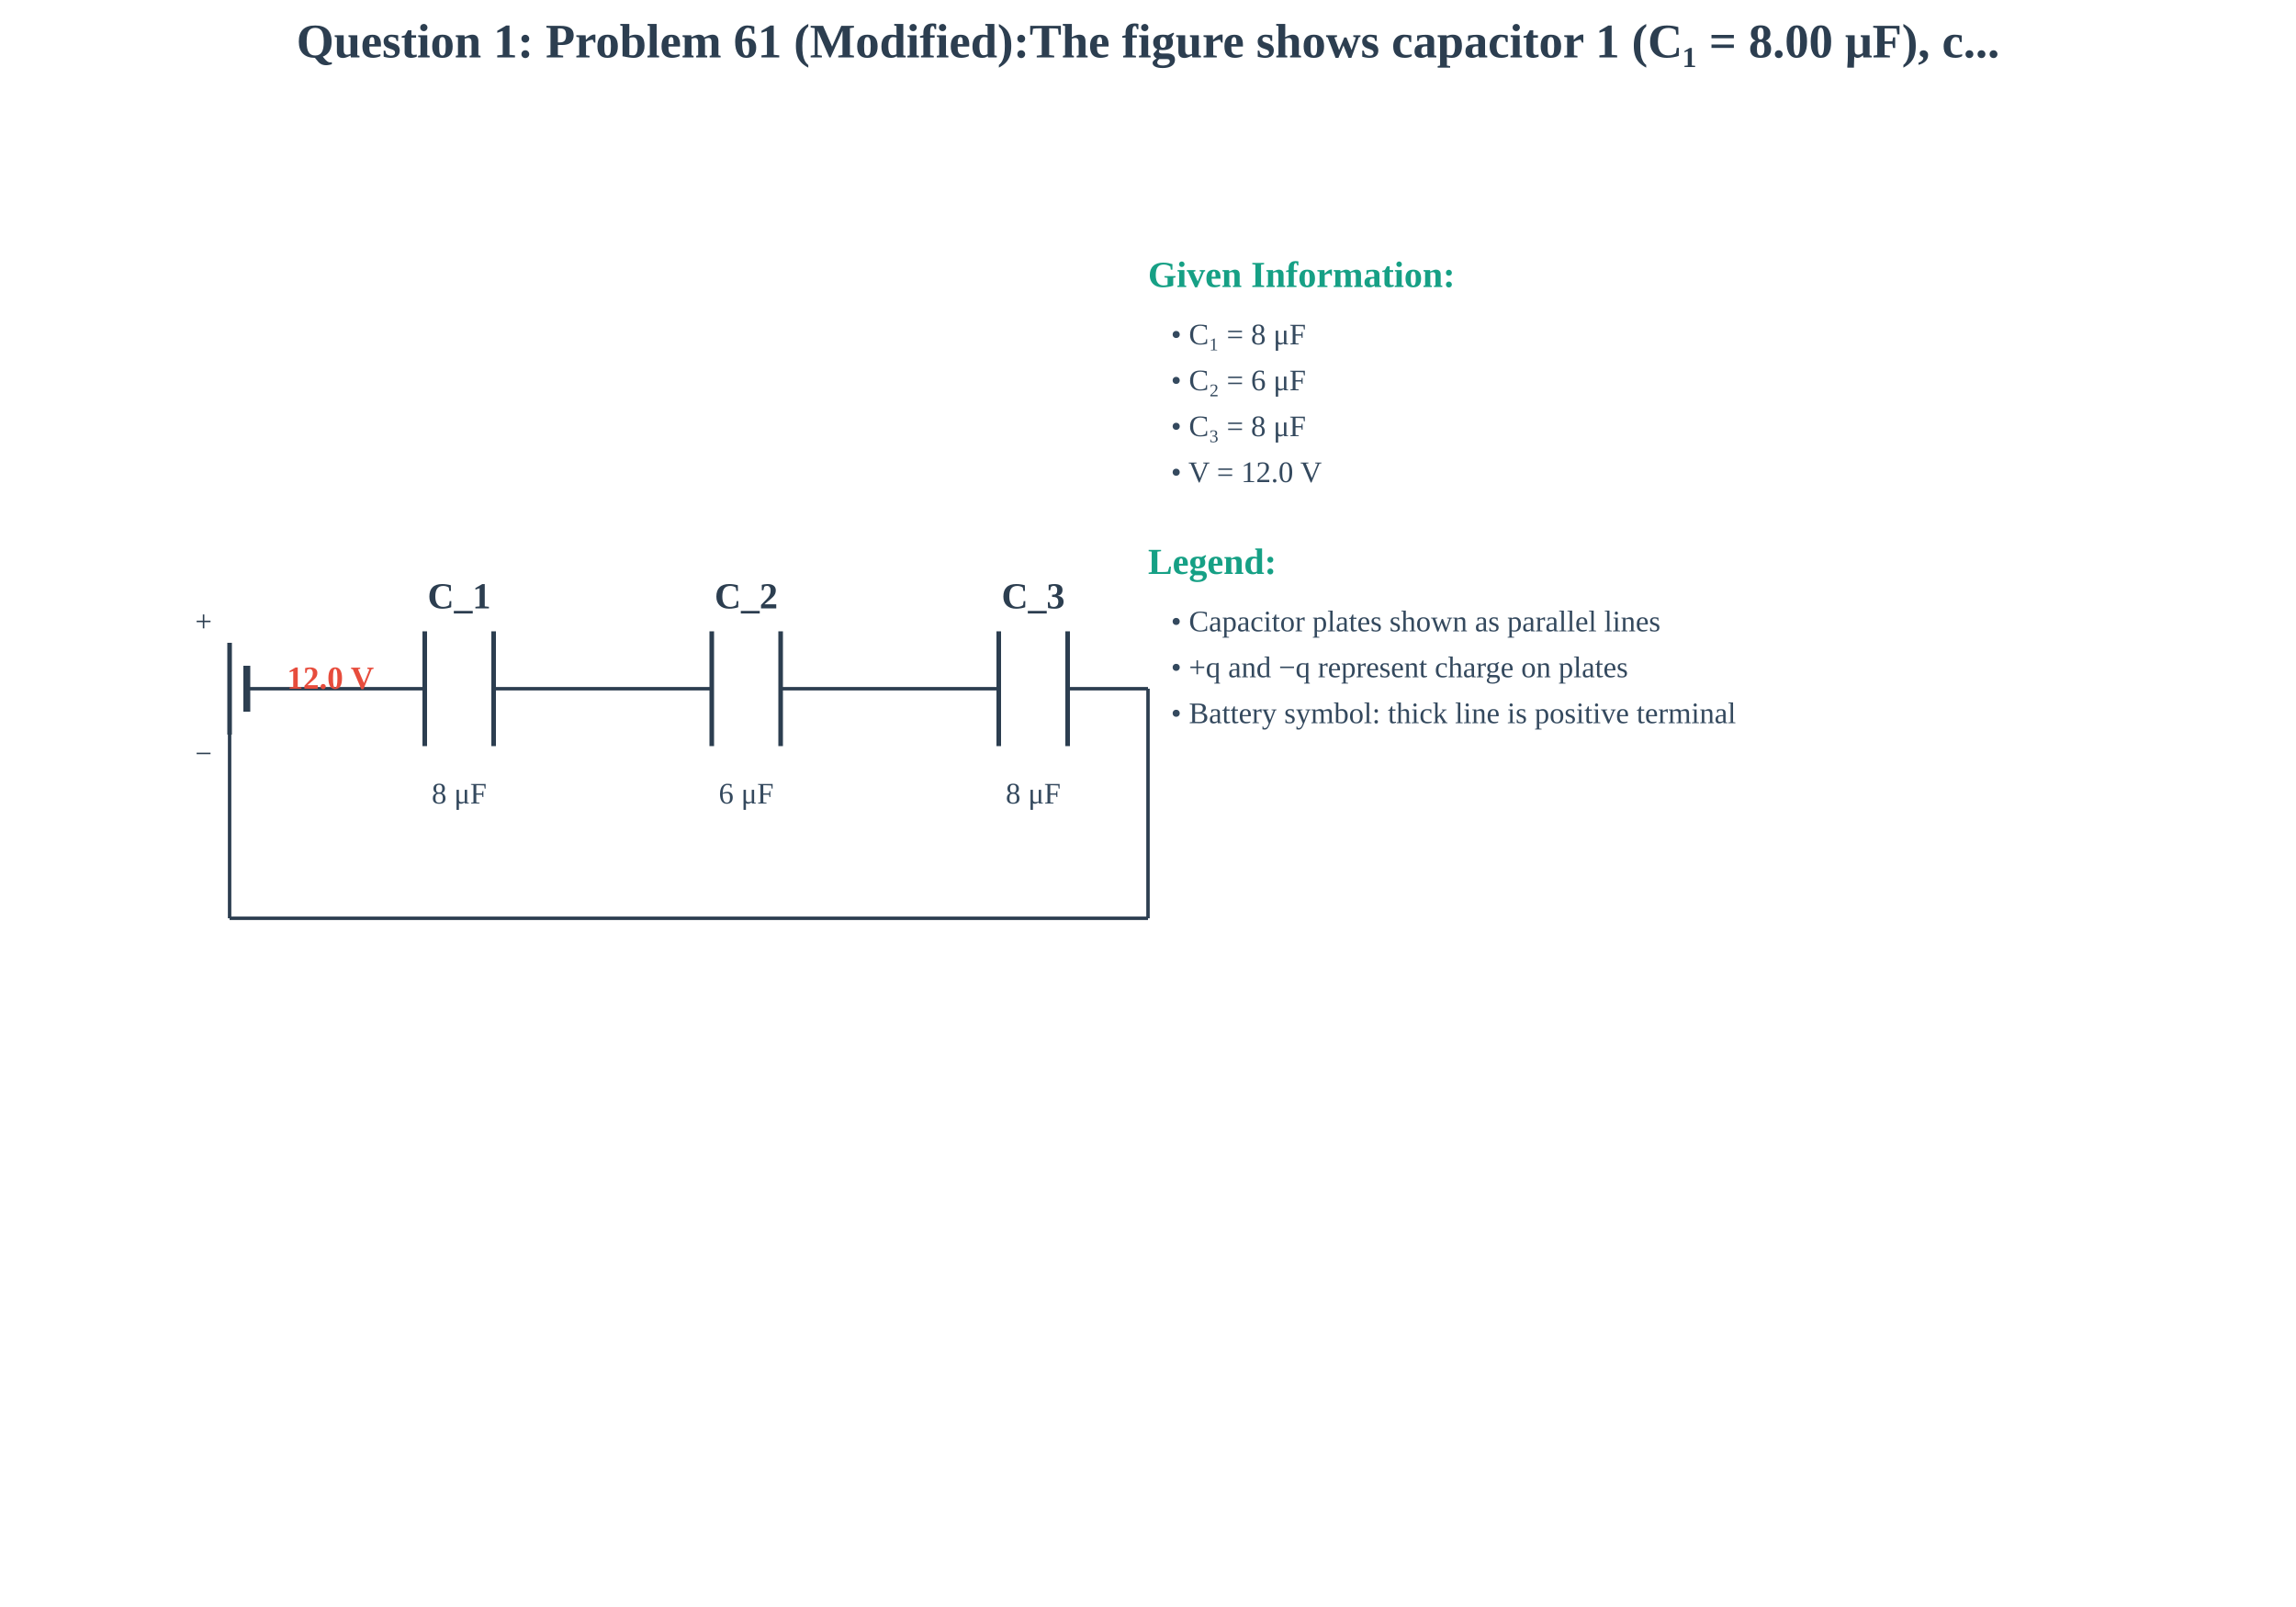
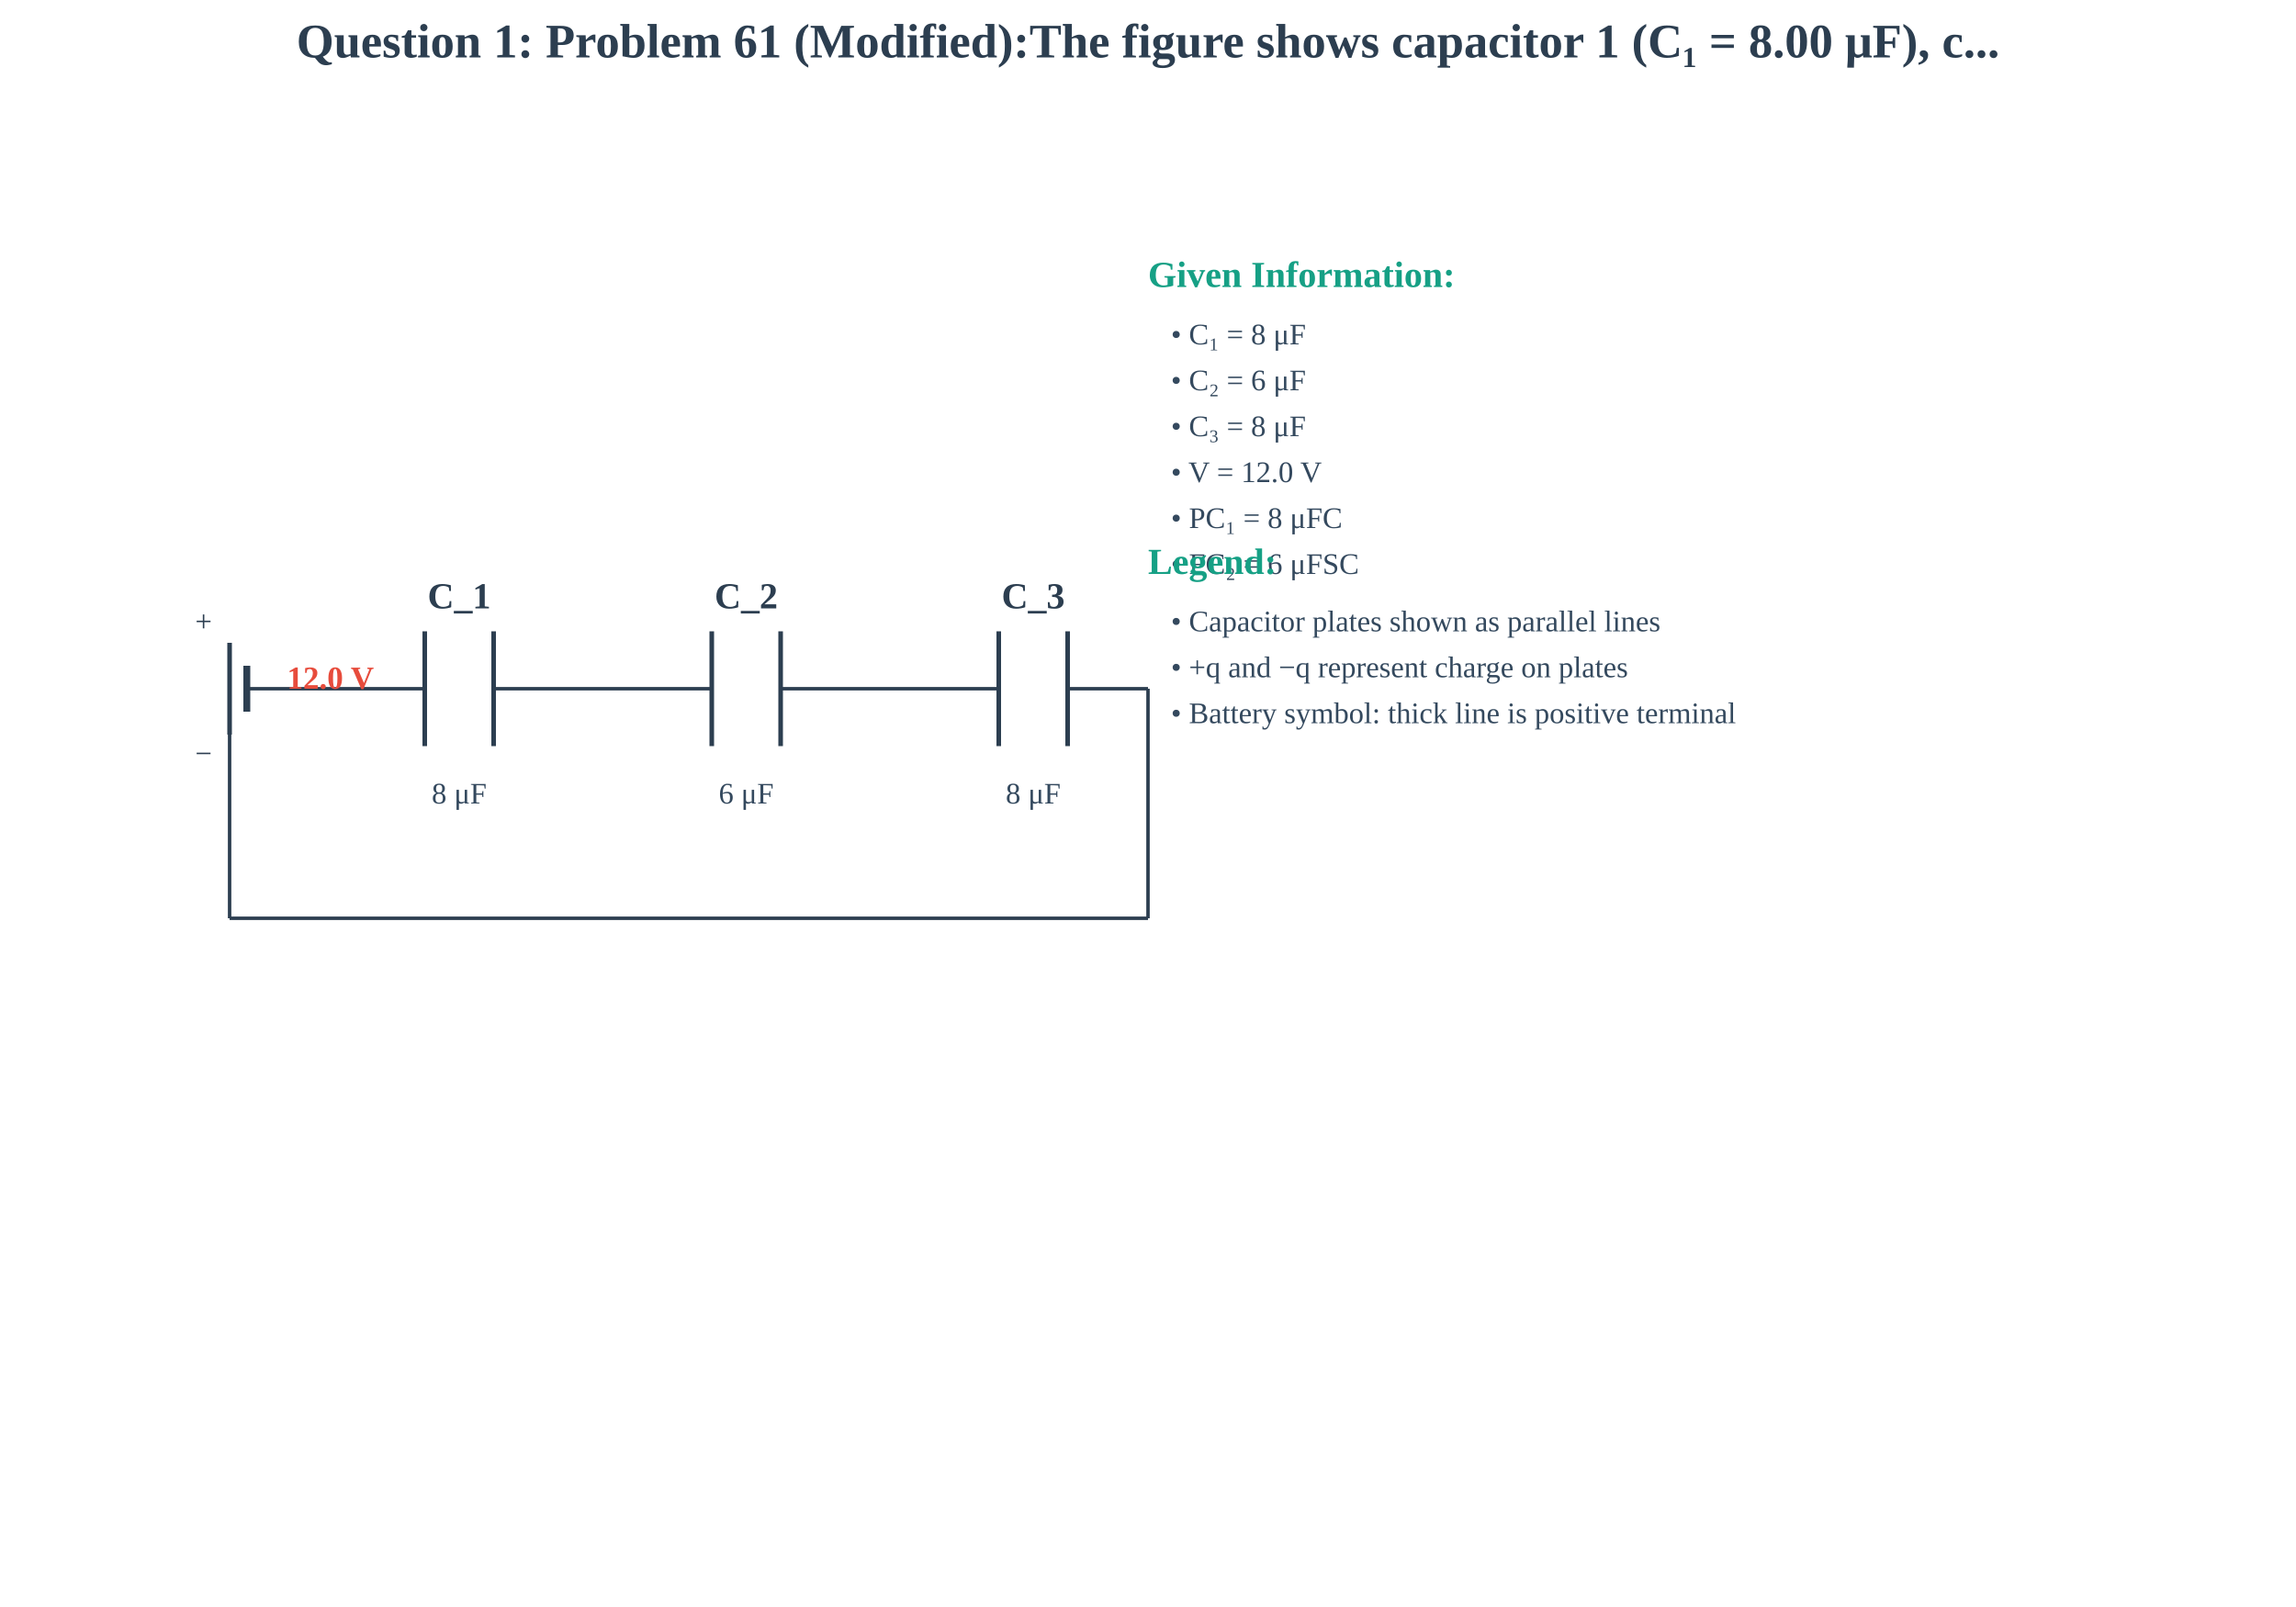
<svg xmlns="http://www.w3.org/2000/svg" viewBox="0 0 2000 1400">
  <rect width="2000" height="1400" fill="#ffffff" />
  <defs>
    <marker id="arrowRed" markerWidth="5" markerHeight="5" refX="5" refY="2.5" orient="auto">
      <path d="M 0 0 L 5 2.5 L 0 5 z" fill="#e74c3c" />
    </marker>
    <marker id="arrowBlue" markerWidth="5" markerHeight="5" refX="5" refY="2.5" orient="auto">
      <path d="M 0 0 L 5 2.5 L 0 5 z" fill="#3498db" />
    </marker>
    <marker id="arrowGreen" markerWidth="5" markerHeight="5" refX="5" refY="2.5" orient="auto">
      <path d="M 0 0 L 5 2.5 L 0 5 z" fill="#27ae60" />
    </marker>
    <marker id="arrowPurple" markerWidth="5" markerHeight="5" refX="5" refY="2.5" orient="auto">
      <path d="M 0 0 L 5 2.5 L 0 5 z" fill="#9b59b6" />
    </marker>
    <marker id="arrowOrange" markerWidth="5" markerHeight="5" refX="5" refY="2.5" orient="auto">
      <path d="M 0 0 L 5 2.5 L 0 5 z" fill="#e67e22" />
    </marker>
  </defs>
  <text x="1000" y="50" text-anchor="middle" font-size="42" font-weight="bold" fill="#2c3e50">Question 1: Problem 61 (Modified):The figure shows capacitor 1 (C₁ = 8.00 μF), c...</text>
  <g id="main-diagram">
    <line x1="200" y1="560" x2="200" y2="640" stroke="#2c3e50" stroke-width="4" />
    <line x1="215" y1="580" x2="215" y2="620" stroke="#2c3e50" stroke-width="6" />
    <text x="170" y="550" font-size="26" fill="#2c3e50">+</text>
    <text x="170" y="665" font-size="26" fill="#2c3e50">−</text>
    <line x1="370" y1="550" x2="370" y2="650" stroke="#2c3e50" stroke-width="4" />
    <line x1="430" y1="550" x2="430" y2="650" stroke="#2c3e50" stroke-width="4" />
    <text x="400" y="530" text-anchor="middle" font-size="32" font-weight="bold" fill="#2c3e50">C_1</text>
    <text x="400" y="700" text-anchor="middle" font-size="26" fill="#34495e">8 μF</text>
    <line x1="620" y1="550" x2="620" y2="650" stroke="#2c3e50" stroke-width="4" />
    <line x1="680" y1="550" x2="680" y2="650" stroke="#2c3e50" stroke-width="4" />
    <text x="650" y="530" text-anchor="middle" font-size="32" font-weight="bold" fill="#2c3e50">C_2</text>
    <text x="650" y="700" text-anchor="middle" font-size="26" fill="#34495e">6 μF</text>
    <line x1="430" y1="600" x2="620" y2="600" stroke="#2c3e50" stroke-width="3" />
    <line x1="870" y1="550" x2="870" y2="650" stroke="#2c3e50" stroke-width="4" />
    <line x1="930" y1="550" x2="930" y2="650" stroke="#2c3e50" stroke-width="4" />
    <text x="900" y="530" text-anchor="middle" font-size="32" font-weight="bold" fill="#2c3e50">C_3</text>
    <text x="900" y="700" text-anchor="middle" font-size="26" fill="#34495e">8 μF</text>
    <line x1="680" y1="600" x2="870" y2="600" stroke="#2c3e50" stroke-width="3" />
    <line x1="215" y1="600" x2="370" y2="600" stroke="#2c3e50" stroke-width="3" />
    <line x1="930" y1="600" x2="1000" y2="600" stroke="#2c3e50" stroke-width="3" />
    <line x1="1000" y1="600" x2="1000" y2="800" stroke="#2c3e50" stroke-width="3" />
    <line x1="1000" y1="800" x2="200" y2="800" stroke="#2c3e50" stroke-width="3" />
    <line x1="200" y1="800" x2="200" y2="640" stroke="#2c3e50" stroke-width="3" />
    <text x="250" y="600" font-size="28" font-weight="bold" fill="#e74c3c">12.0 V</text>
  </g>
  <g id="given-info">
    <text x="1000" y="250" font-size="32" font-weight="bold" fill="#16a085">Given Information:</text>
    <text x="1020" y="300" font-size="26" fill="#34495e">• C₁ = 8 μF</text>
    <text x="1020" y="340" font-size="26" fill="#34495e">• C₂ = 6 μF</text>
    <text x="1020" y="380" font-size="26" fill="#34495e">• C₃ = 8 μF</text>
    <text x="1020" y="420" font-size="26" fill="#34495e">• V = 12.0 V</text>
+     <text x="1020" y="460" font-size="26" fill="#34495e">• PC₁ = 8 μFC</text>
+     <text x="1020" y="500" font-size="26" fill="#34495e">• FC₂ = 6 μFSC</text>
  </g>
  <g id="legend">
    <text x="1000" y="500" font-size="32" font-weight="bold" fill="#16a085">Legend:</text>
    <text x="1020" y="550" font-size="26" fill="#34495e">• Capacitor plates shown as parallel lines</text>
    <text x="1020" y="590" font-size="26" fill="#34495e">• +q and −q represent charge on plates</text>
    <text x="1020" y="630" font-size="26" fill="#34495e">• Battery symbol: thick line is positive terminal</text>
  </g>
</svg>
